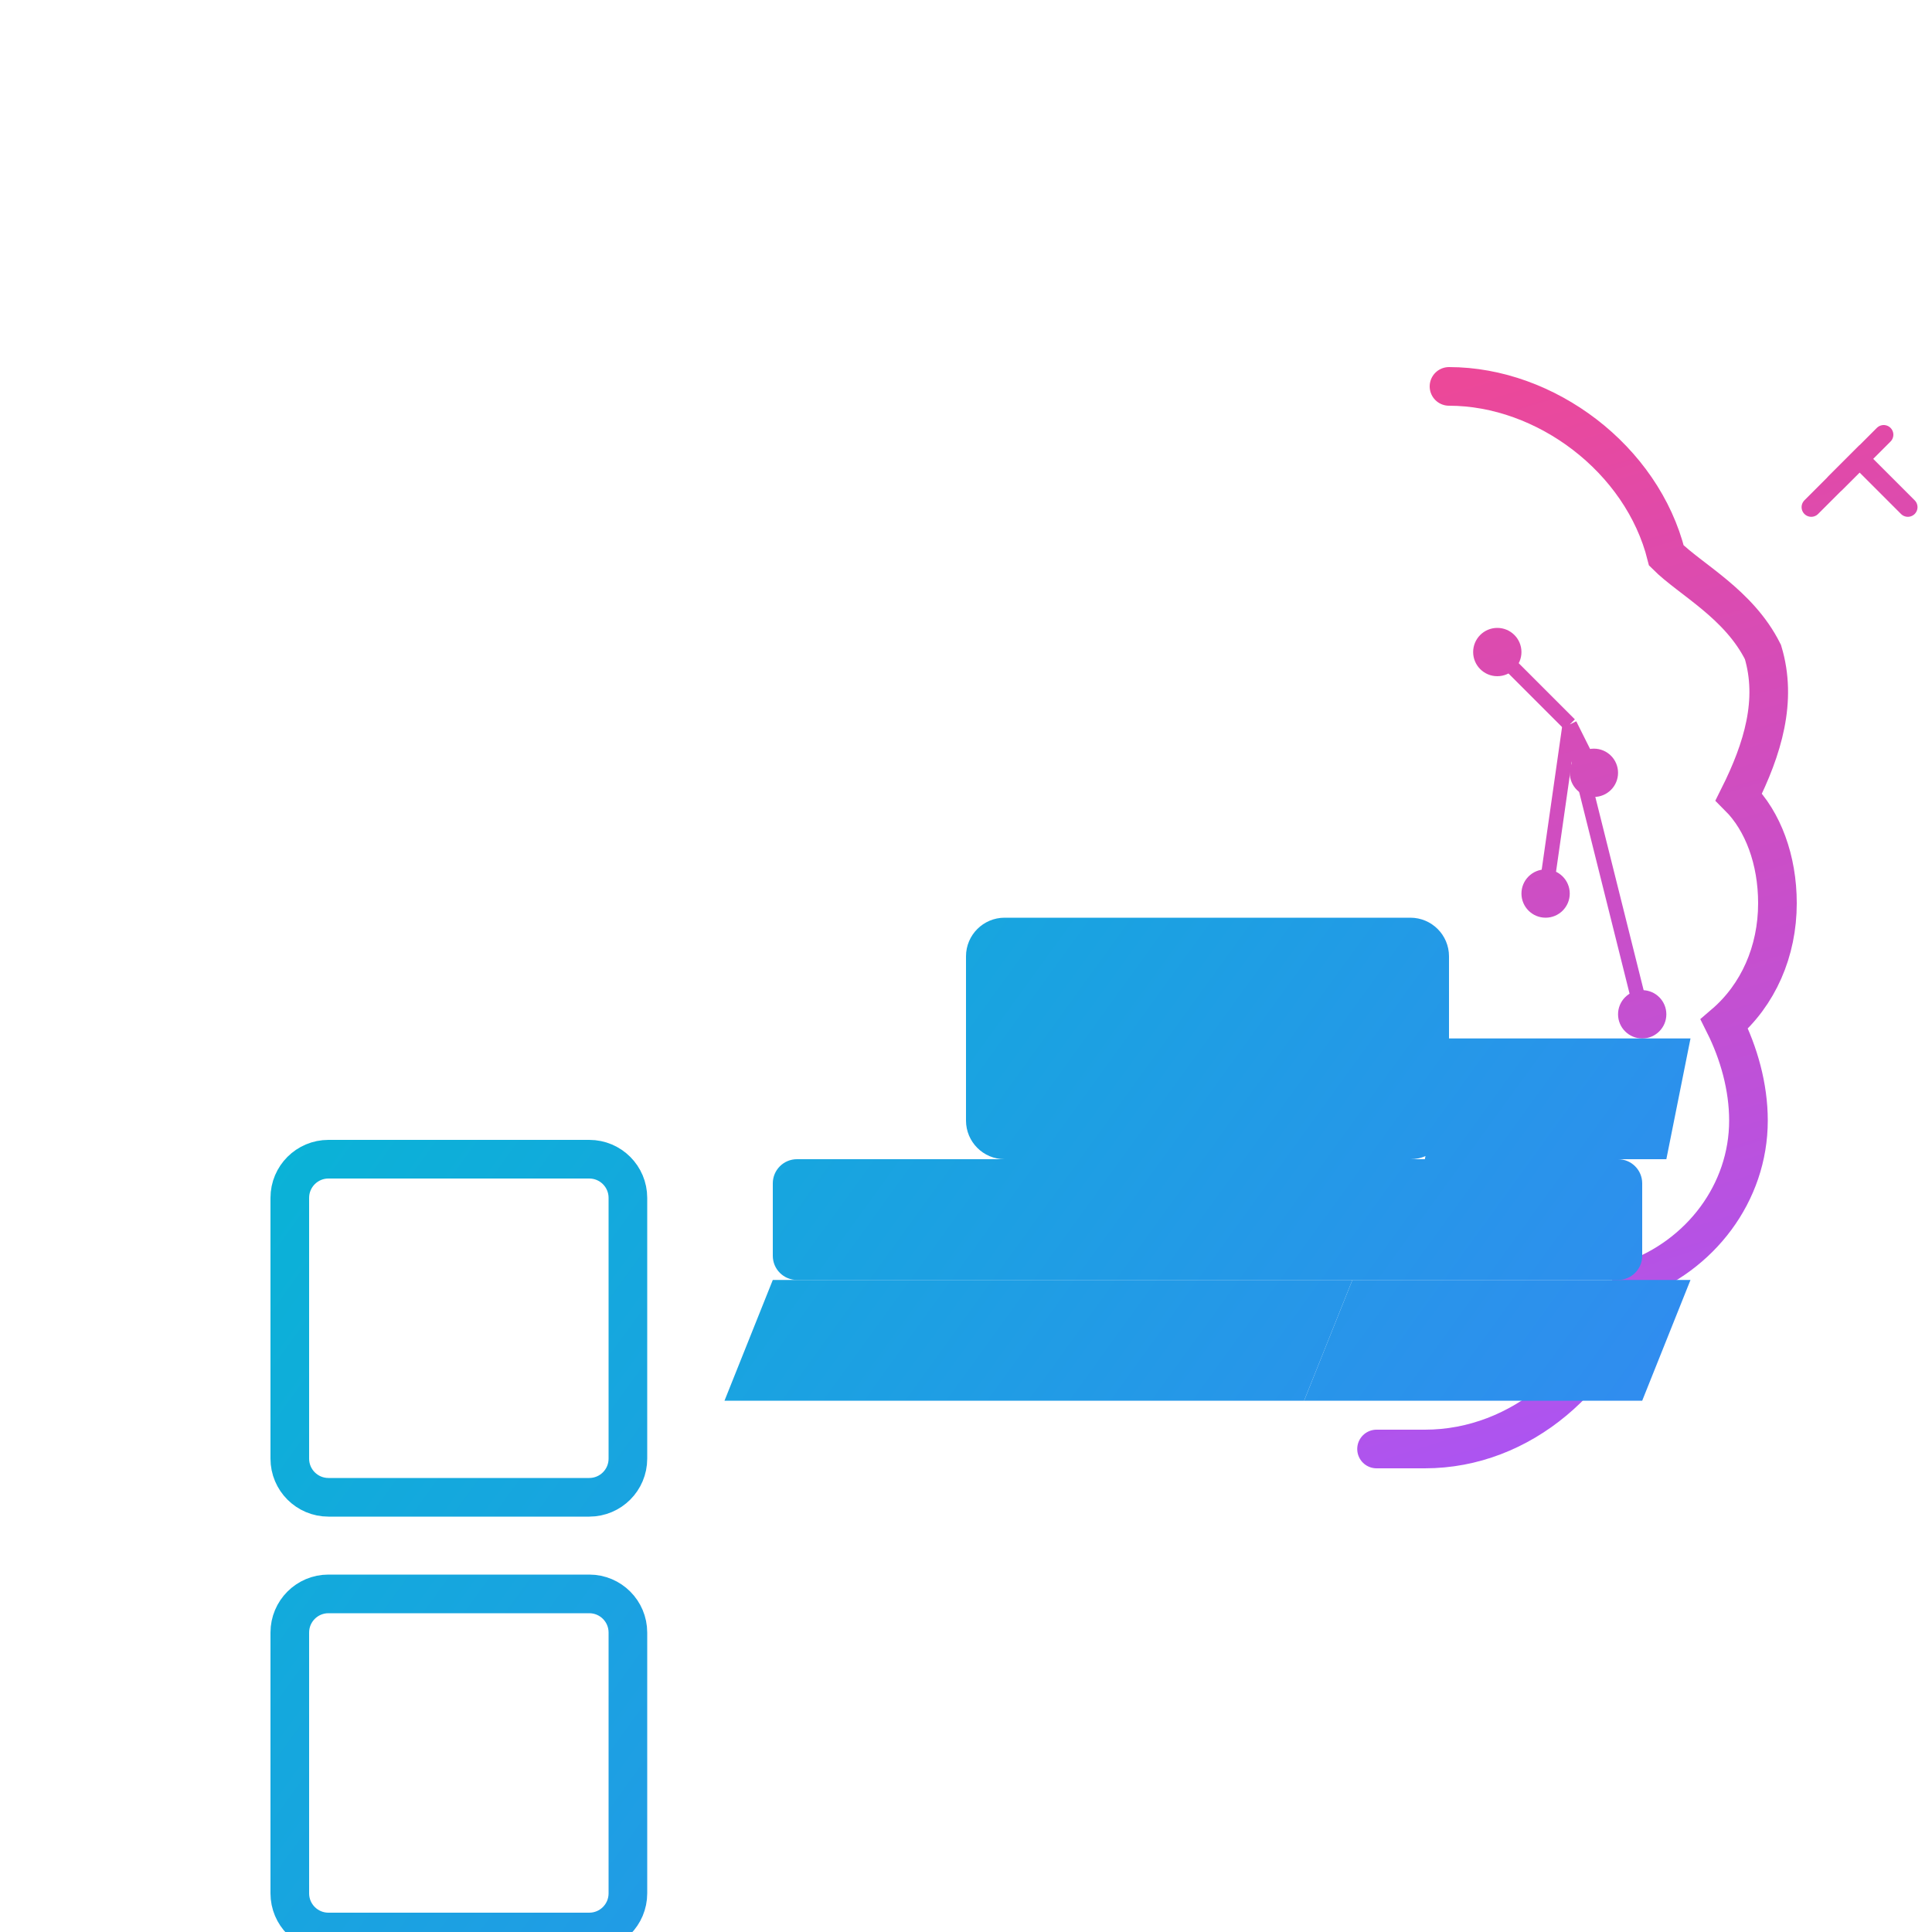
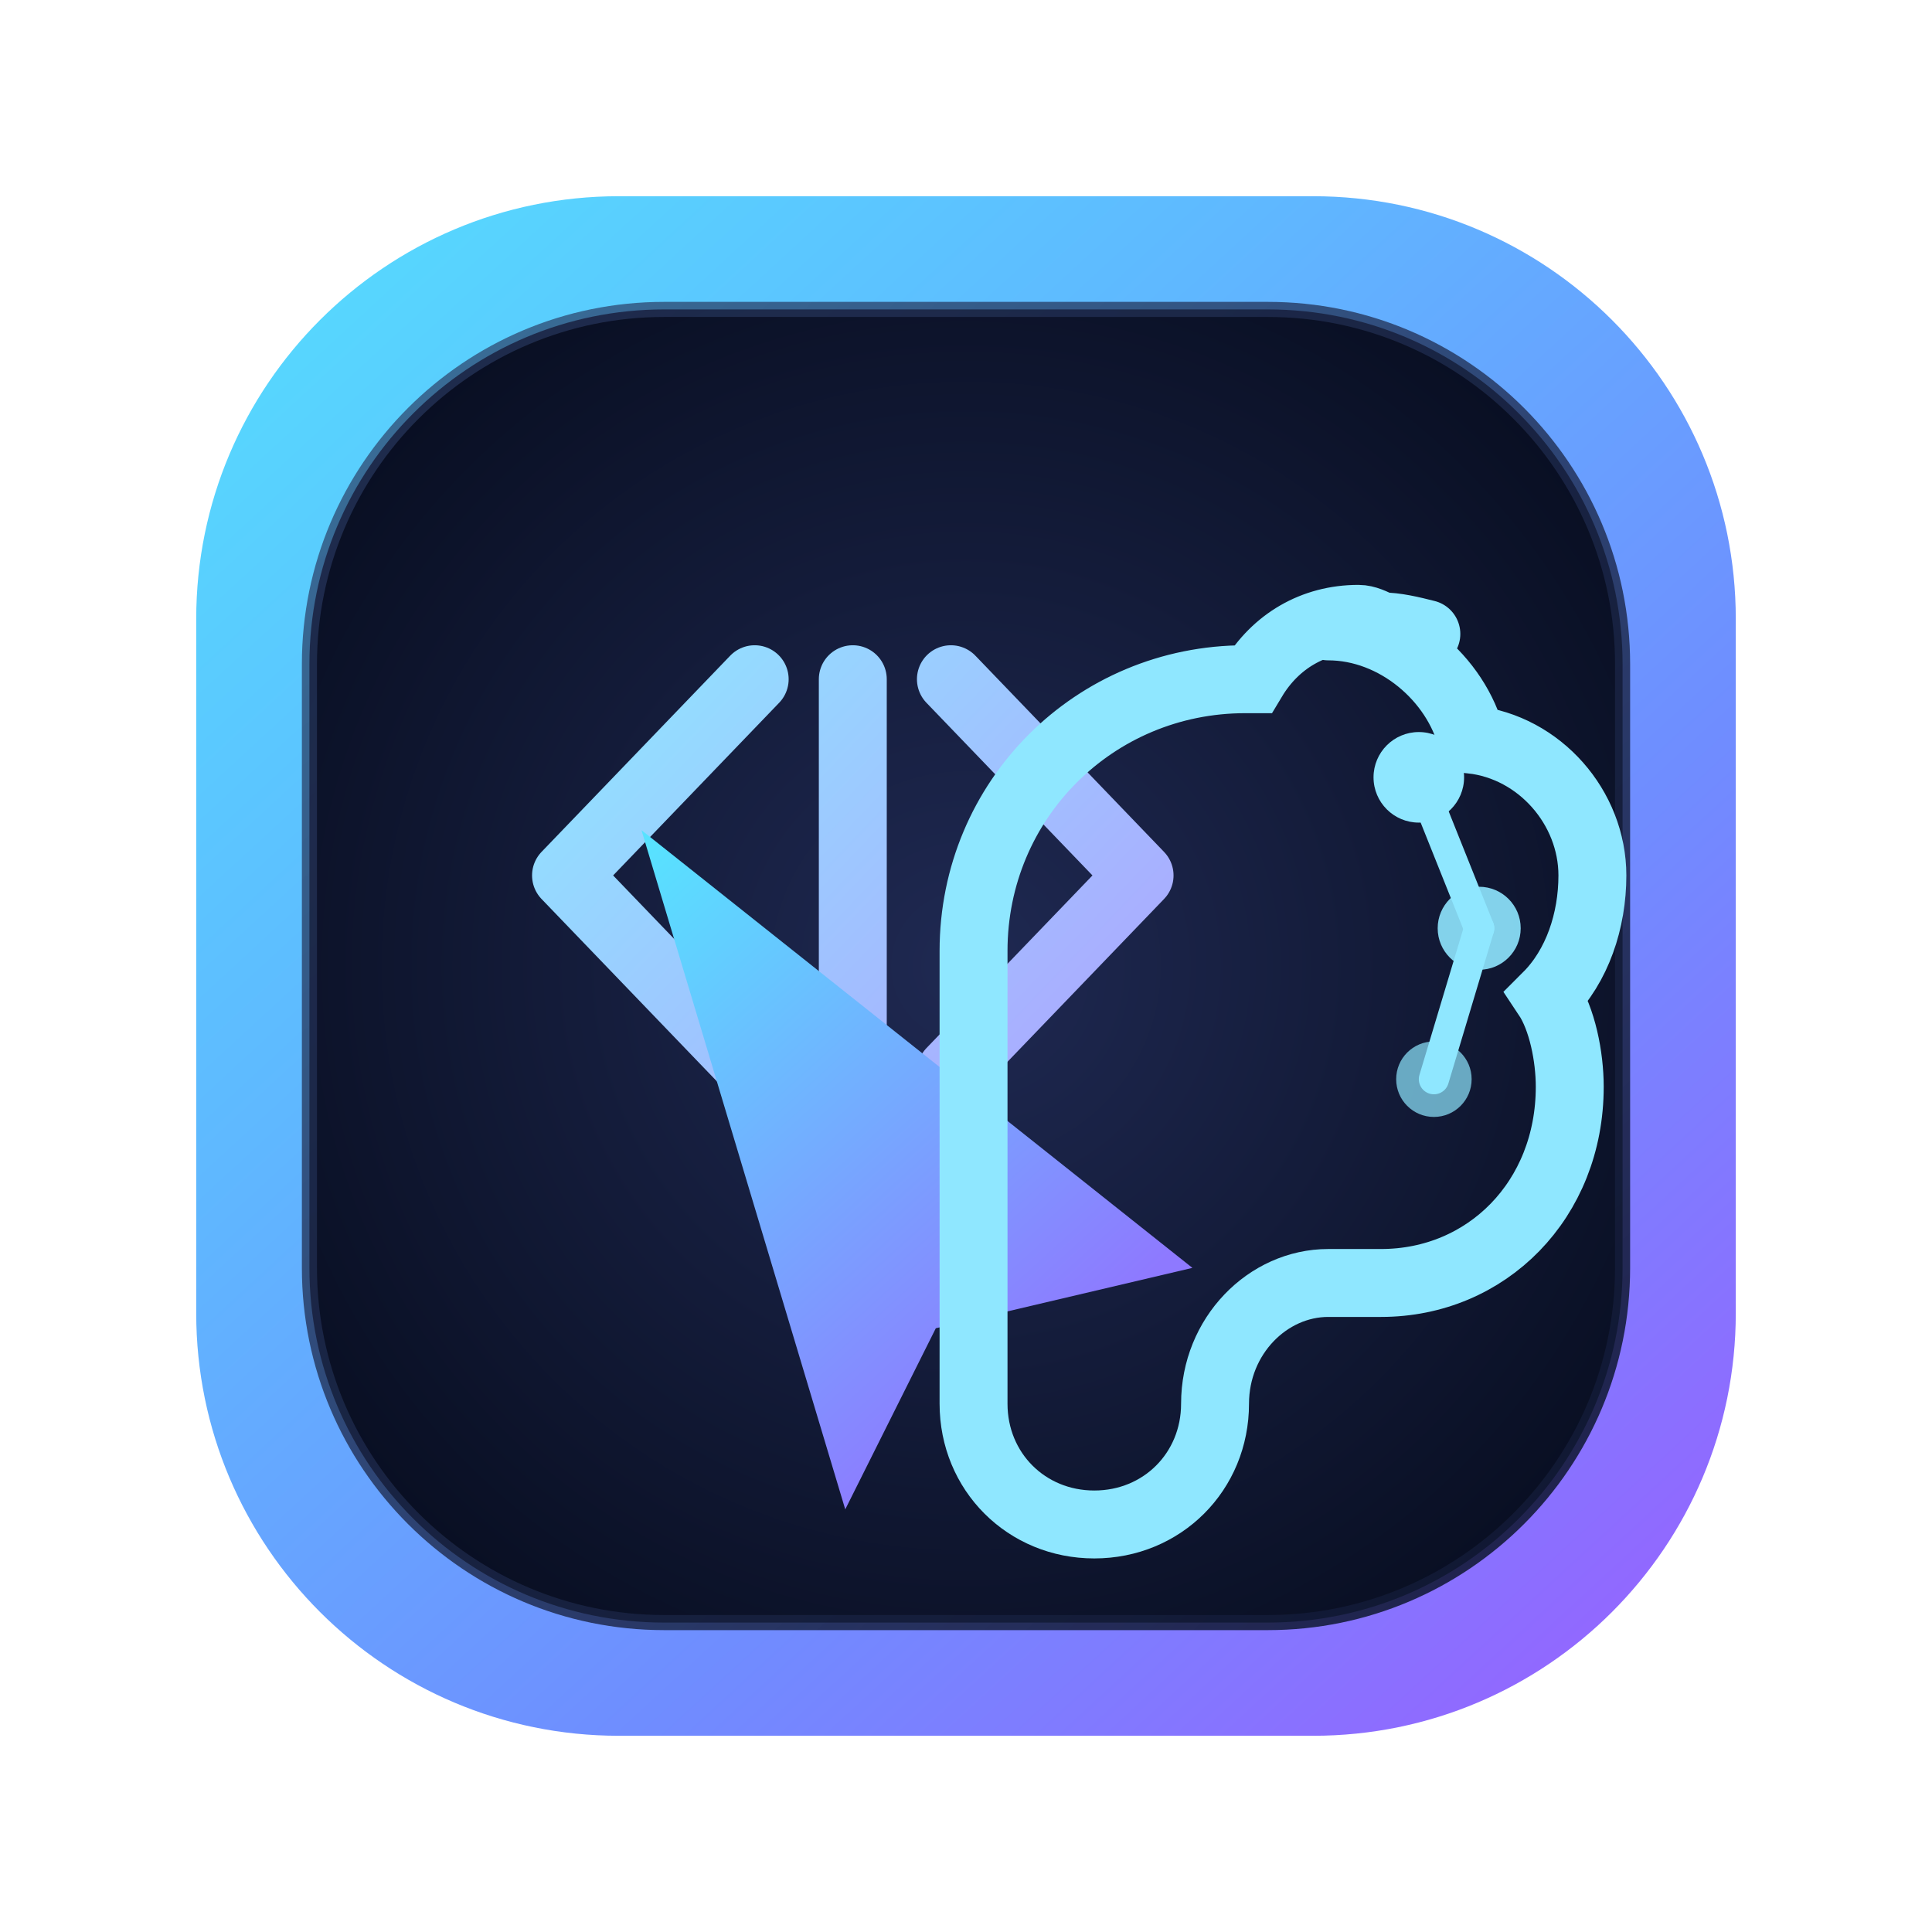
- <svg xmlns="http://www.w3.org/2000/svg" width="400" height="400" viewBox="0 0 400 400" fill="none">
-   <path d="M300 80C320 80 340 95 345 115C350 120 360 125 365 135C368 145 365 155 360 165C365 170 368 178 368 187C368 197 364 206 357 212C360 218 362 225 362 232C362 247 352 260 338 265C332 285 315 300 295 300L285 300" stroke="url(#gradient1)" stroke-width="8" stroke-linecap="round" fill="none" />
-   <circle cx="310" cy="135" r="5" fill="url(#gradient1)" />
-   <circle cx="330" cy="160" r="5" fill="url(#gradient1)" />
-   <circle cx="320" cy="185" r="5" fill="url(#gradient1)" />
-   <circle cx="340" cy="210" r="5" fill="url(#gradient1)" />
-   <line x1="310" y1="135" x2="325" y2="150" stroke="url(#gradient1)" stroke-width="3" />
-   <line x1="330" y1="160" x2="325" y2="150" stroke="url(#gradient1)" stroke-width="3" />
-   <line x1="320" y1="185" x2="325" y2="150" stroke="url(#gradient1)" stroke-width="3" />
-   <line x1="340" y1="210" x2="325" y2="150" stroke="url(#gradient1)" stroke-width="3" />
-   <path d="M375 105L385 95L395 105" stroke="url(#gradient1)" stroke-width="4" stroke-linecap="round" fill="none" />
-   <path d="M380 100L390 90" stroke="url(#gradient1)" stroke-width="4" stroke-linecap="round" />
-   <rect x="160" y="240" width="180" height="25" rx="5" fill="url(#gradient2)" />
-   <path d="M280 265L350 265L340 290L270 290Z" fill="url(#gradient2)" />
-   <path d="M160 265L280 265L270 290L150 290Z" fill="url(#gradient2)" />
-   <rect x="200" y="190" width="100" height="50" rx="8" fill="url(#gradient2)" />
-   <path d="M300 215L350 215L345 240L295 240Z" fill="url(#gradient2)" />
-   <rect x="60" y="240" width="70" height="70" rx="8" stroke="url(#gradient2)" stroke-width="8" fill="none" />
-   <rect x="60" y="330" width="70" height="70" rx="8" stroke="url(#gradient2)" stroke-width="8" fill="none" />
+ <svg xmlns="http://www.w3.org/2000/svg" width="512" height="512" viewBox="0 0 512 512" fill="none">
  <defs>
-     <linearGradient id="gradient1" x1="300" y1="80" x2="368" y2="300" gradientUnits="userSpaceOnUse">
-       <stop offset="0%" stop-color="#EC4899" />
-       <stop offset="100%" stop-color="#A855F7" />
+     <linearGradient id="frame" x1="68" y1="52" x2="444" y2="460" gradientUnits="userSpaceOnUse">
+       <stop stop-color="#55DDFE" />
+       <stop offset="0.33" stop-color="#5FB8FF" />
+       <stop offset="0.66" stop-color="#6F8DFF" />
+       <stop offset="1" stop-color="#9960FF" />
    </linearGradient>
-     <linearGradient id="gradient2" x1="60" y1="190" x2="350" y2="400" gradientUnits="userSpaceOnUse">
-       <stop offset="0%" stop-color="#06B6D4" />
-       <stop offset="100%" stop-color="#3B82F6" />
+     <linearGradient id="innerStroke" x1="96" y1="80" x2="416" y2="432" gradientUnits="userSpaceOnUse">
+       <stop stop-color="#2A3B63" stop-opacity="0.65" />
+       <stop offset="1" stop-color="#101733" stop-opacity="0.9" />
+     </linearGradient>
+     <radialGradient id="panel" cx="0" cy="0" r="1" gradientUnits="userSpaceOnUse" gradientTransform="translate(256 256) rotate(90) scale(208)">
+       <stop offset="0" stop-color="#1F2952" />
+       <stop offset="1" stop-color="#090F23" />
+     </radialGradient>
+     <linearGradient id="glyph" x1="152" y1="168" x2="344" y2="352" gradientUnits="userSpaceOnUse">
+       <stop stop-color="#8FE7FF" />
+       <stop offset="1" stop-color="#B98BFF" />
+     </linearGradient>
+     <linearGradient id="cursor" x1="164" y1="232" x2="280" y2="360" gradientUnits="userSpaceOnUse">
+       <stop stop-color="#58E2FF" />
+       <stop offset="1" stop-color="#8E79FF" />
    </linearGradient>
  </defs>
+   <rect x="52" y="52" width="408" height="408" rx="112" fill="url(#frame)" />
+   <rect x="82" y="82" width="348" height="348" rx="94" fill="url(#panel)" stroke="url(#innerStroke)" stroke-width="4" />
+   <g fill="none" stroke="url(#glyph)" stroke-linecap="round" stroke-linejoin="round" stroke-width="18">
+     <polyline points="200,180 150,232 200,284" />
+     <polyline points="252,180 302,232 252,284" />
+     <line x1="226" y1="180" x2="226" y2="284" />
+   </g>
+   <path d="M170 220L316 336L248 352L224 400L170 220Z" fill="url(#cursor)" />
+   <g transform="translate(270 150)">
+     <path d="M82 16C100 16 116 30 120 46C138 48 152 64 152 82C152 94 148 106 140 114C144 120 146 130 146 138C146 168 124 190 96 190H82C66 190 52 204 52 222C52 240 38 254 20 254C2 254 -12 240 -12 222V102C-12 62 20 30 60 30H62C68 20 78 14 90 14C92 14 94 15 96 16C100 16 104 17 108 18" stroke="url(#glyph)" stroke-width="18" stroke-linecap="round" fill="none" />
+     <circle cx="106" cy="56" r="12" fill="url(#glyph)" />
+     <circle cx="122" cy="96" r="11" fill="url(#glyph)" opacity="0.9" />
+     <circle cx="110" cy="136" r="10" fill="url(#glyph)" opacity="0.7" />
+     <line x1="106" y1="56" x2="122" y2="96" stroke="url(#glyph)" stroke-width="8" stroke-linecap="round" />
+     <line x1="122" y1="96" x2="110" y2="136" stroke="url(#glyph)" stroke-width="8" stroke-linecap="round" />
+   </g>
</svg>
